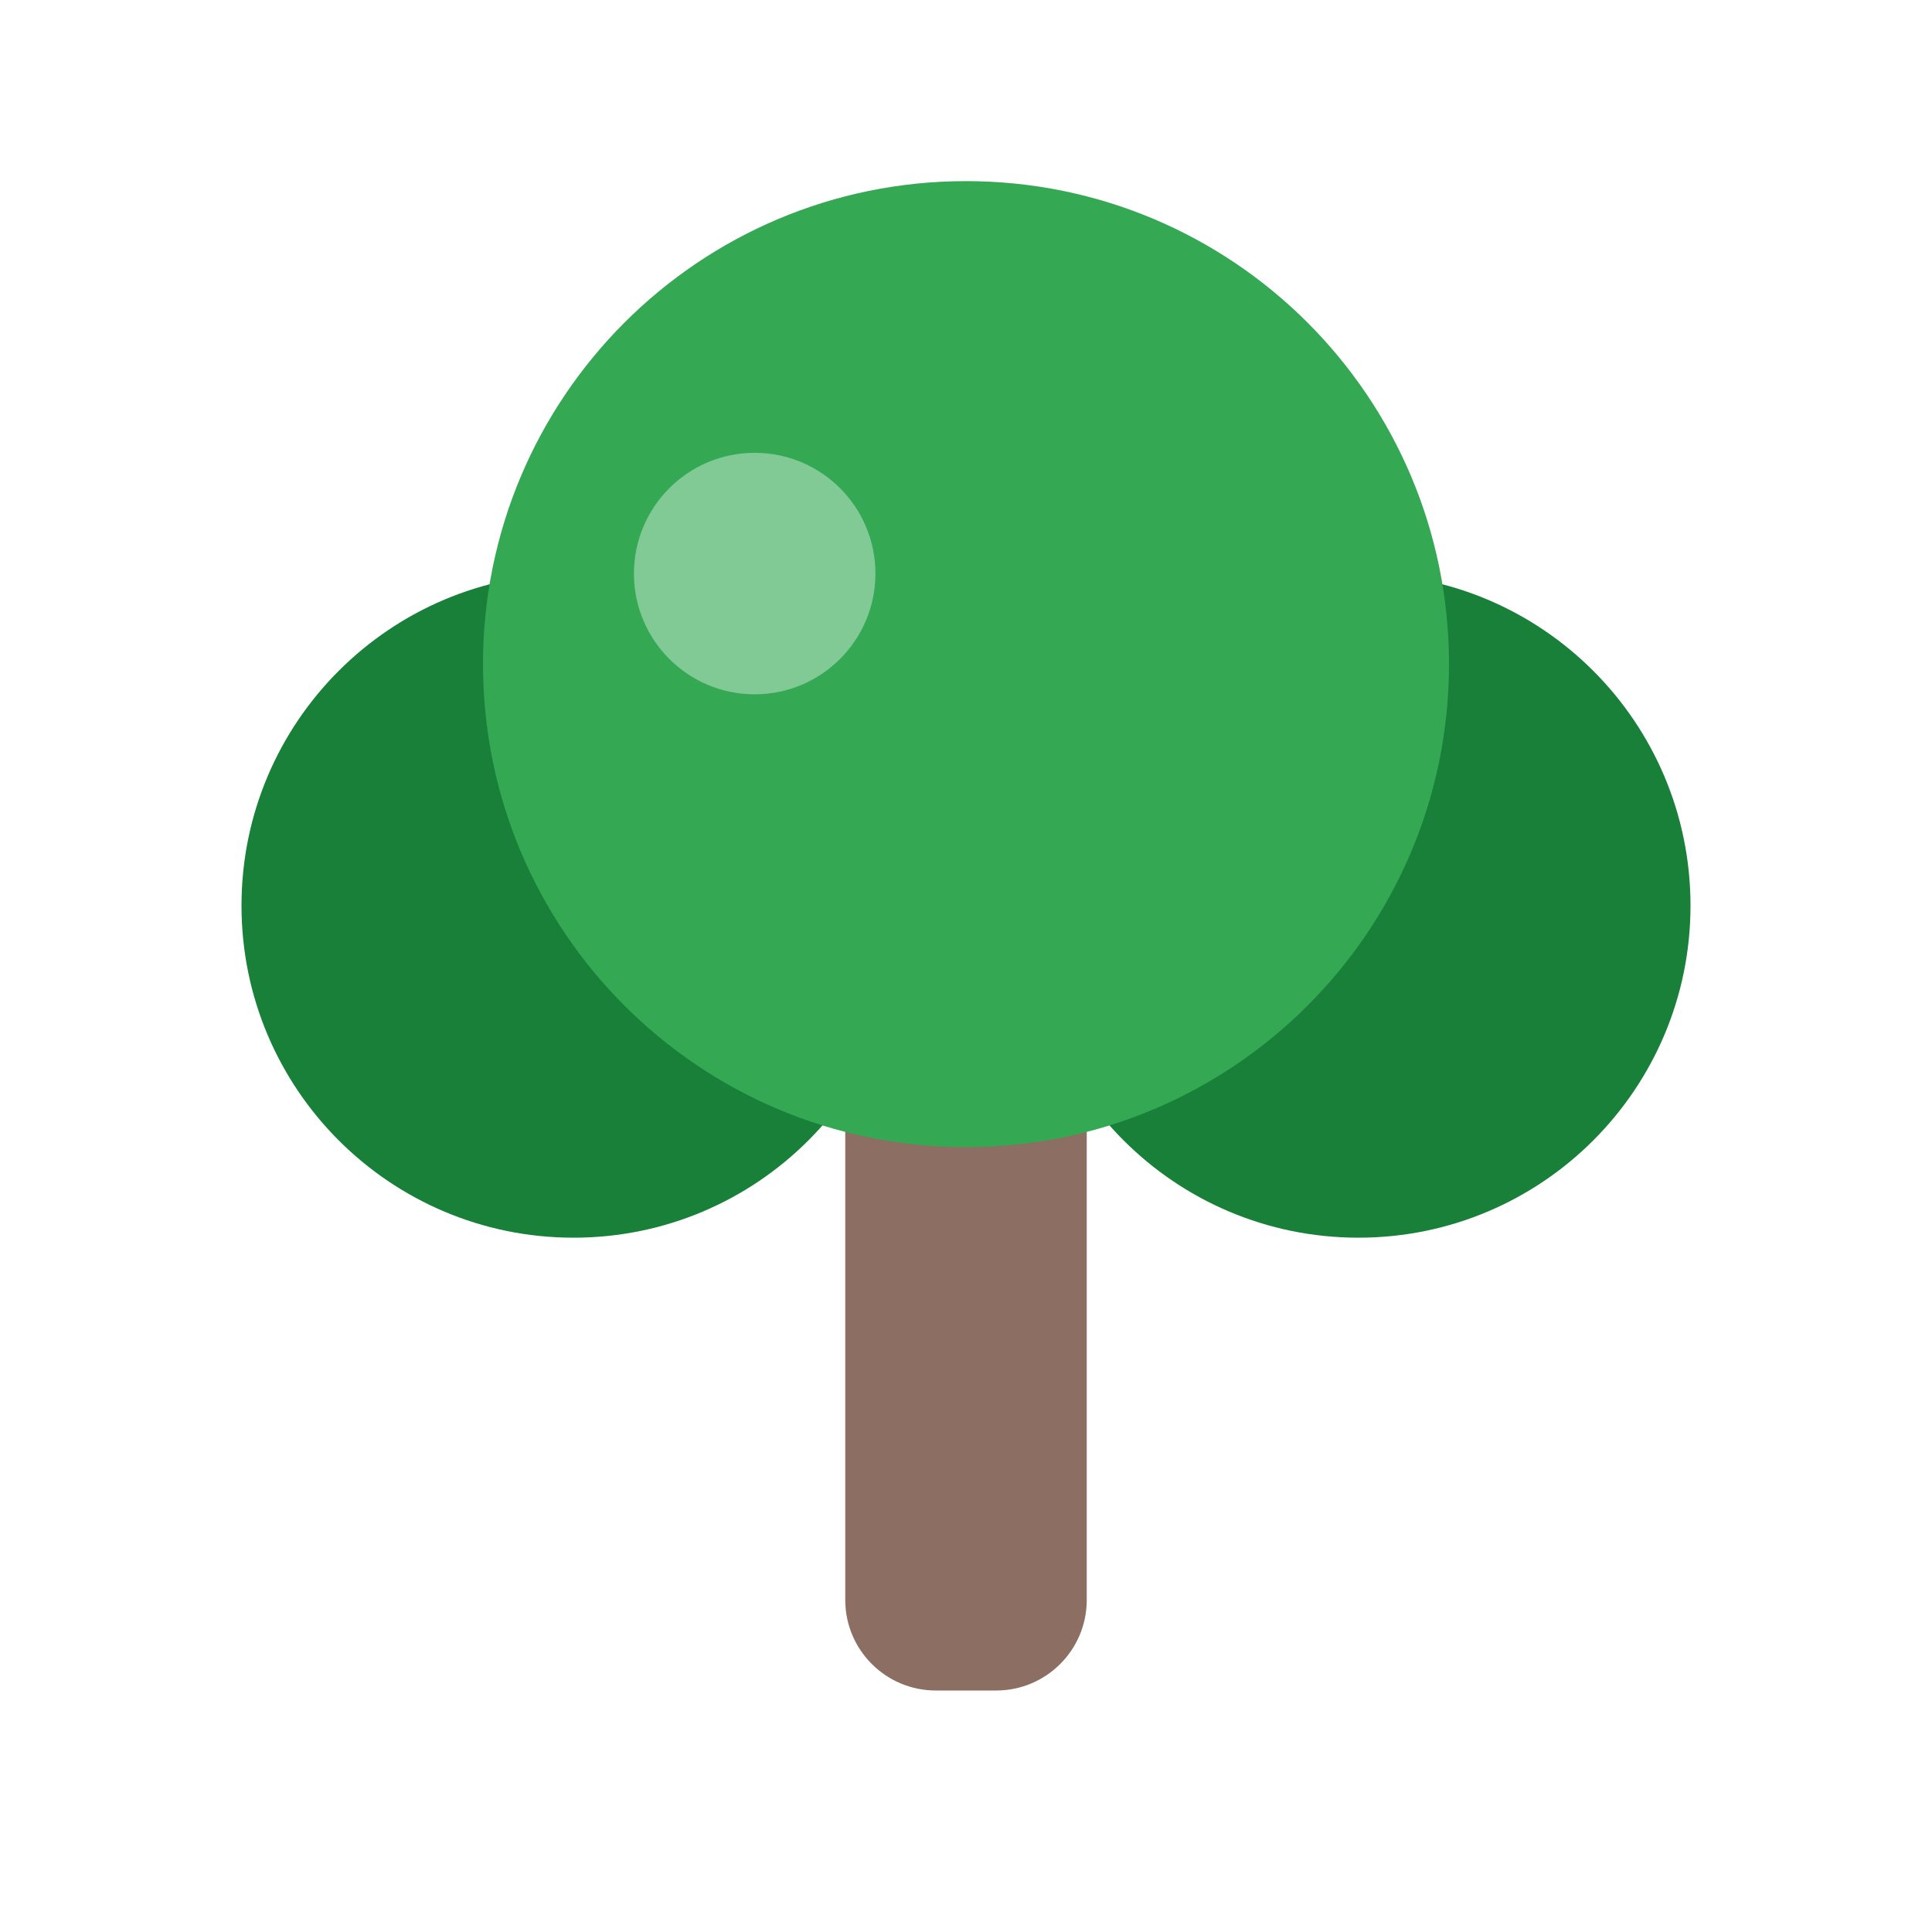
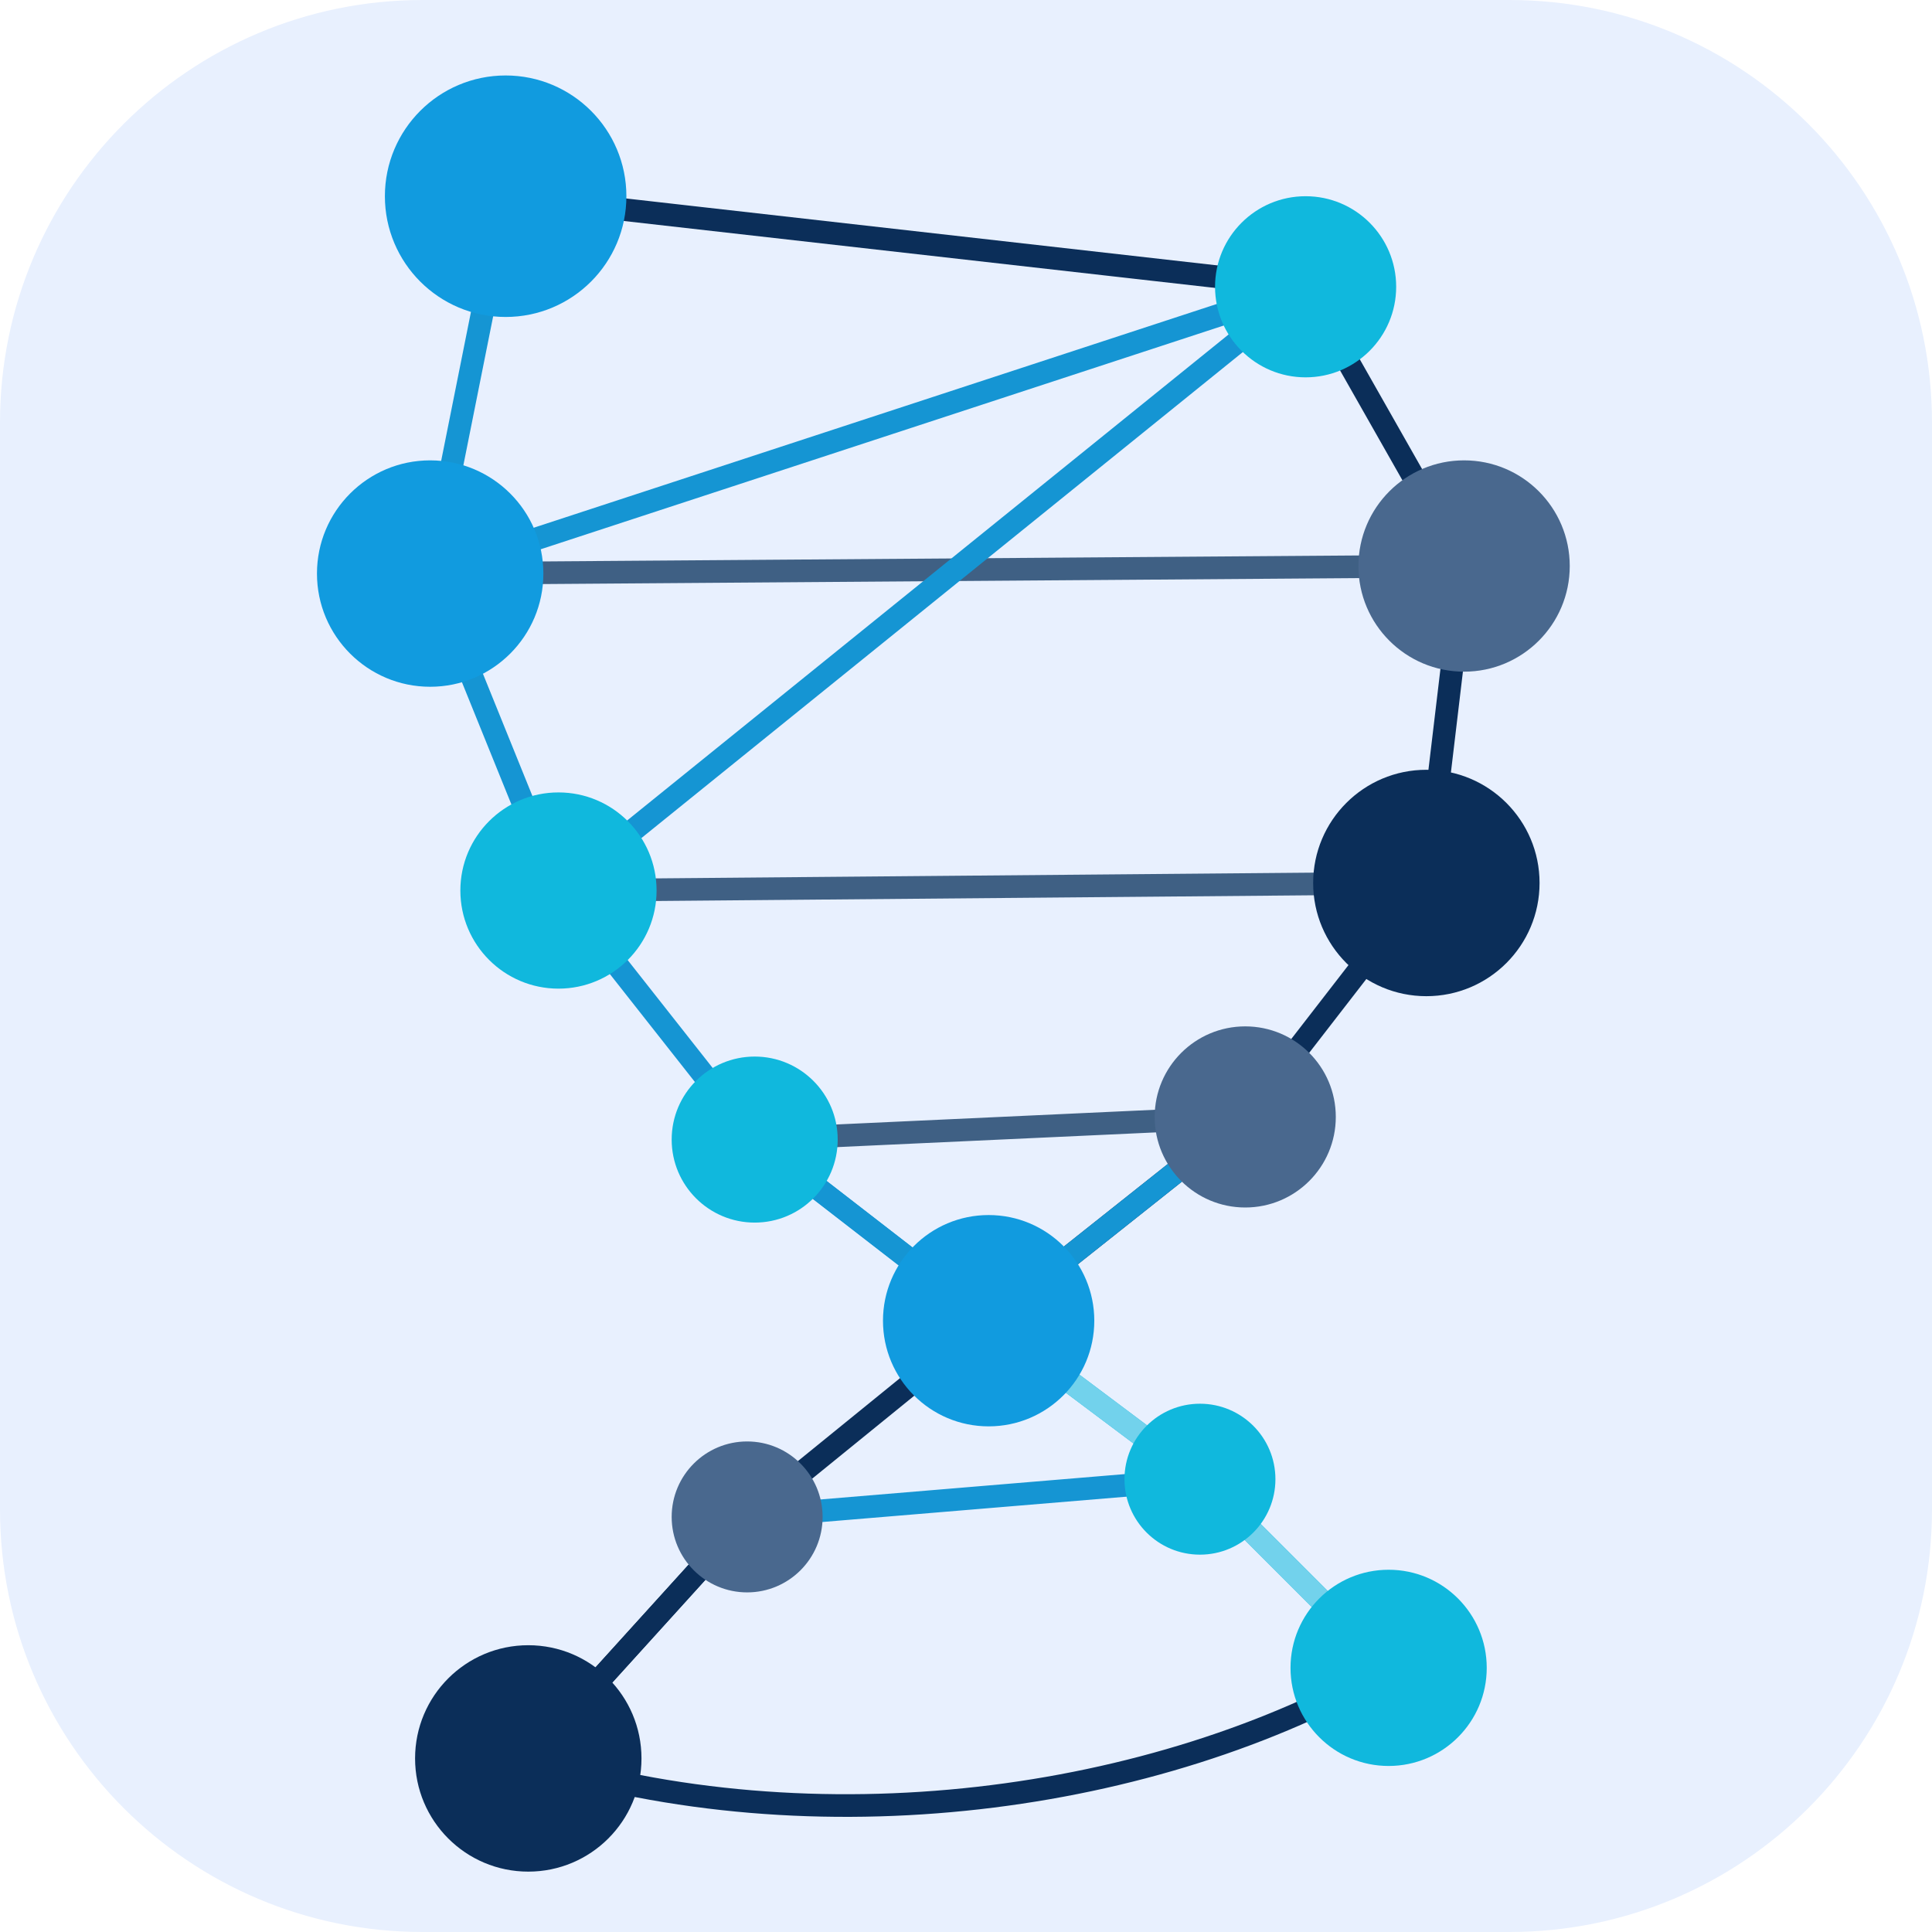
- <svg xmlns="http://www.w3.org/2000/svg" viewBox="0 0 32 32">
-   <rect x="14" y="17" width="4" height="11" rx="1.5" fill="#8d6e63" />
-   <circle cx="9.5" cy="15" r="5.5" fill="#188038" />
-   <circle cx="22.5" cy="15" r="5.5" fill="#188038" />
-   <circle cx="16" cy="11" r="8" fill="#34a853" />
-   <circle cx="12.5" cy="9.5" r="2" fill="#81c995" />
+ <svg xmlns="http://www.w3.org/2000/svg" viewBox="0 0 256 256" role="img" aria-labelledby="title">
+   <rect width="256" height="256" rx="56" fill="#e8f0fe" />
+   <g fill="none" stroke-linecap="round" stroke-linejoin="round" stroke-width="3">
+     <path stroke="#1595d3" d="M67 26 57 76 74 118 100 151 131 175" />
+     <path stroke="#0b2e59" d="M67 26 173 38 194 75 189 117 165 148 131 175 99 201 70 233" />
+     <path stroke="#10b8dd" d="M131 175 159 196 184 221" />
+     <path stroke="#3f6084" d="M57 76 194 75M74 118 189 117M100 151 165 148" />
+     <path stroke="#1595d3" d="M57 76 173 38M74 118 173 38M100 151 131 175M165 148 131 175M99 201 159 196" />
+     <path stroke="#0b2e59" d="M99 201 70 233M70 233C108 245 153 239 184 221" />
+     <path stroke="#72d2ec" d="M159 196 184 221M159 196 131 175" />
+   </g>
+   <g>
+     <circle cx="67" cy="26" r="16" fill="#119bdf" />
+     <circle cx="173" cy="38" r="12" fill="#10b8dd" />
+     <circle cx="57" cy="76" r="15" fill="#119bdf" />
+     <circle cx="194" cy="75" r="14" fill="#49688e" />
+     <circle cx="74" cy="118" r="13" fill="#10b8dd" />
+     <circle cx="189" cy="117" r="15" fill="#0b2e59" />
+     <circle cx="100" cy="151" r="11" fill="#10b8dd" />
+     <circle cx="165" cy="148" r="12" fill="#49688e" />
+     <circle cx="131" cy="175" r="14" fill="#119bdf" />
+     <circle cx="99" cy="201" r="10" fill="#49688e" />
+     <circle cx="159" cy="196" r="10" fill="#10b8dd" />
+     <circle cx="70" cy="233" r="15" fill="#0b2e59" />
+     <circle cx="184" cy="221" r="13" fill="#10b8dd" />
+   </g>
</svg>
